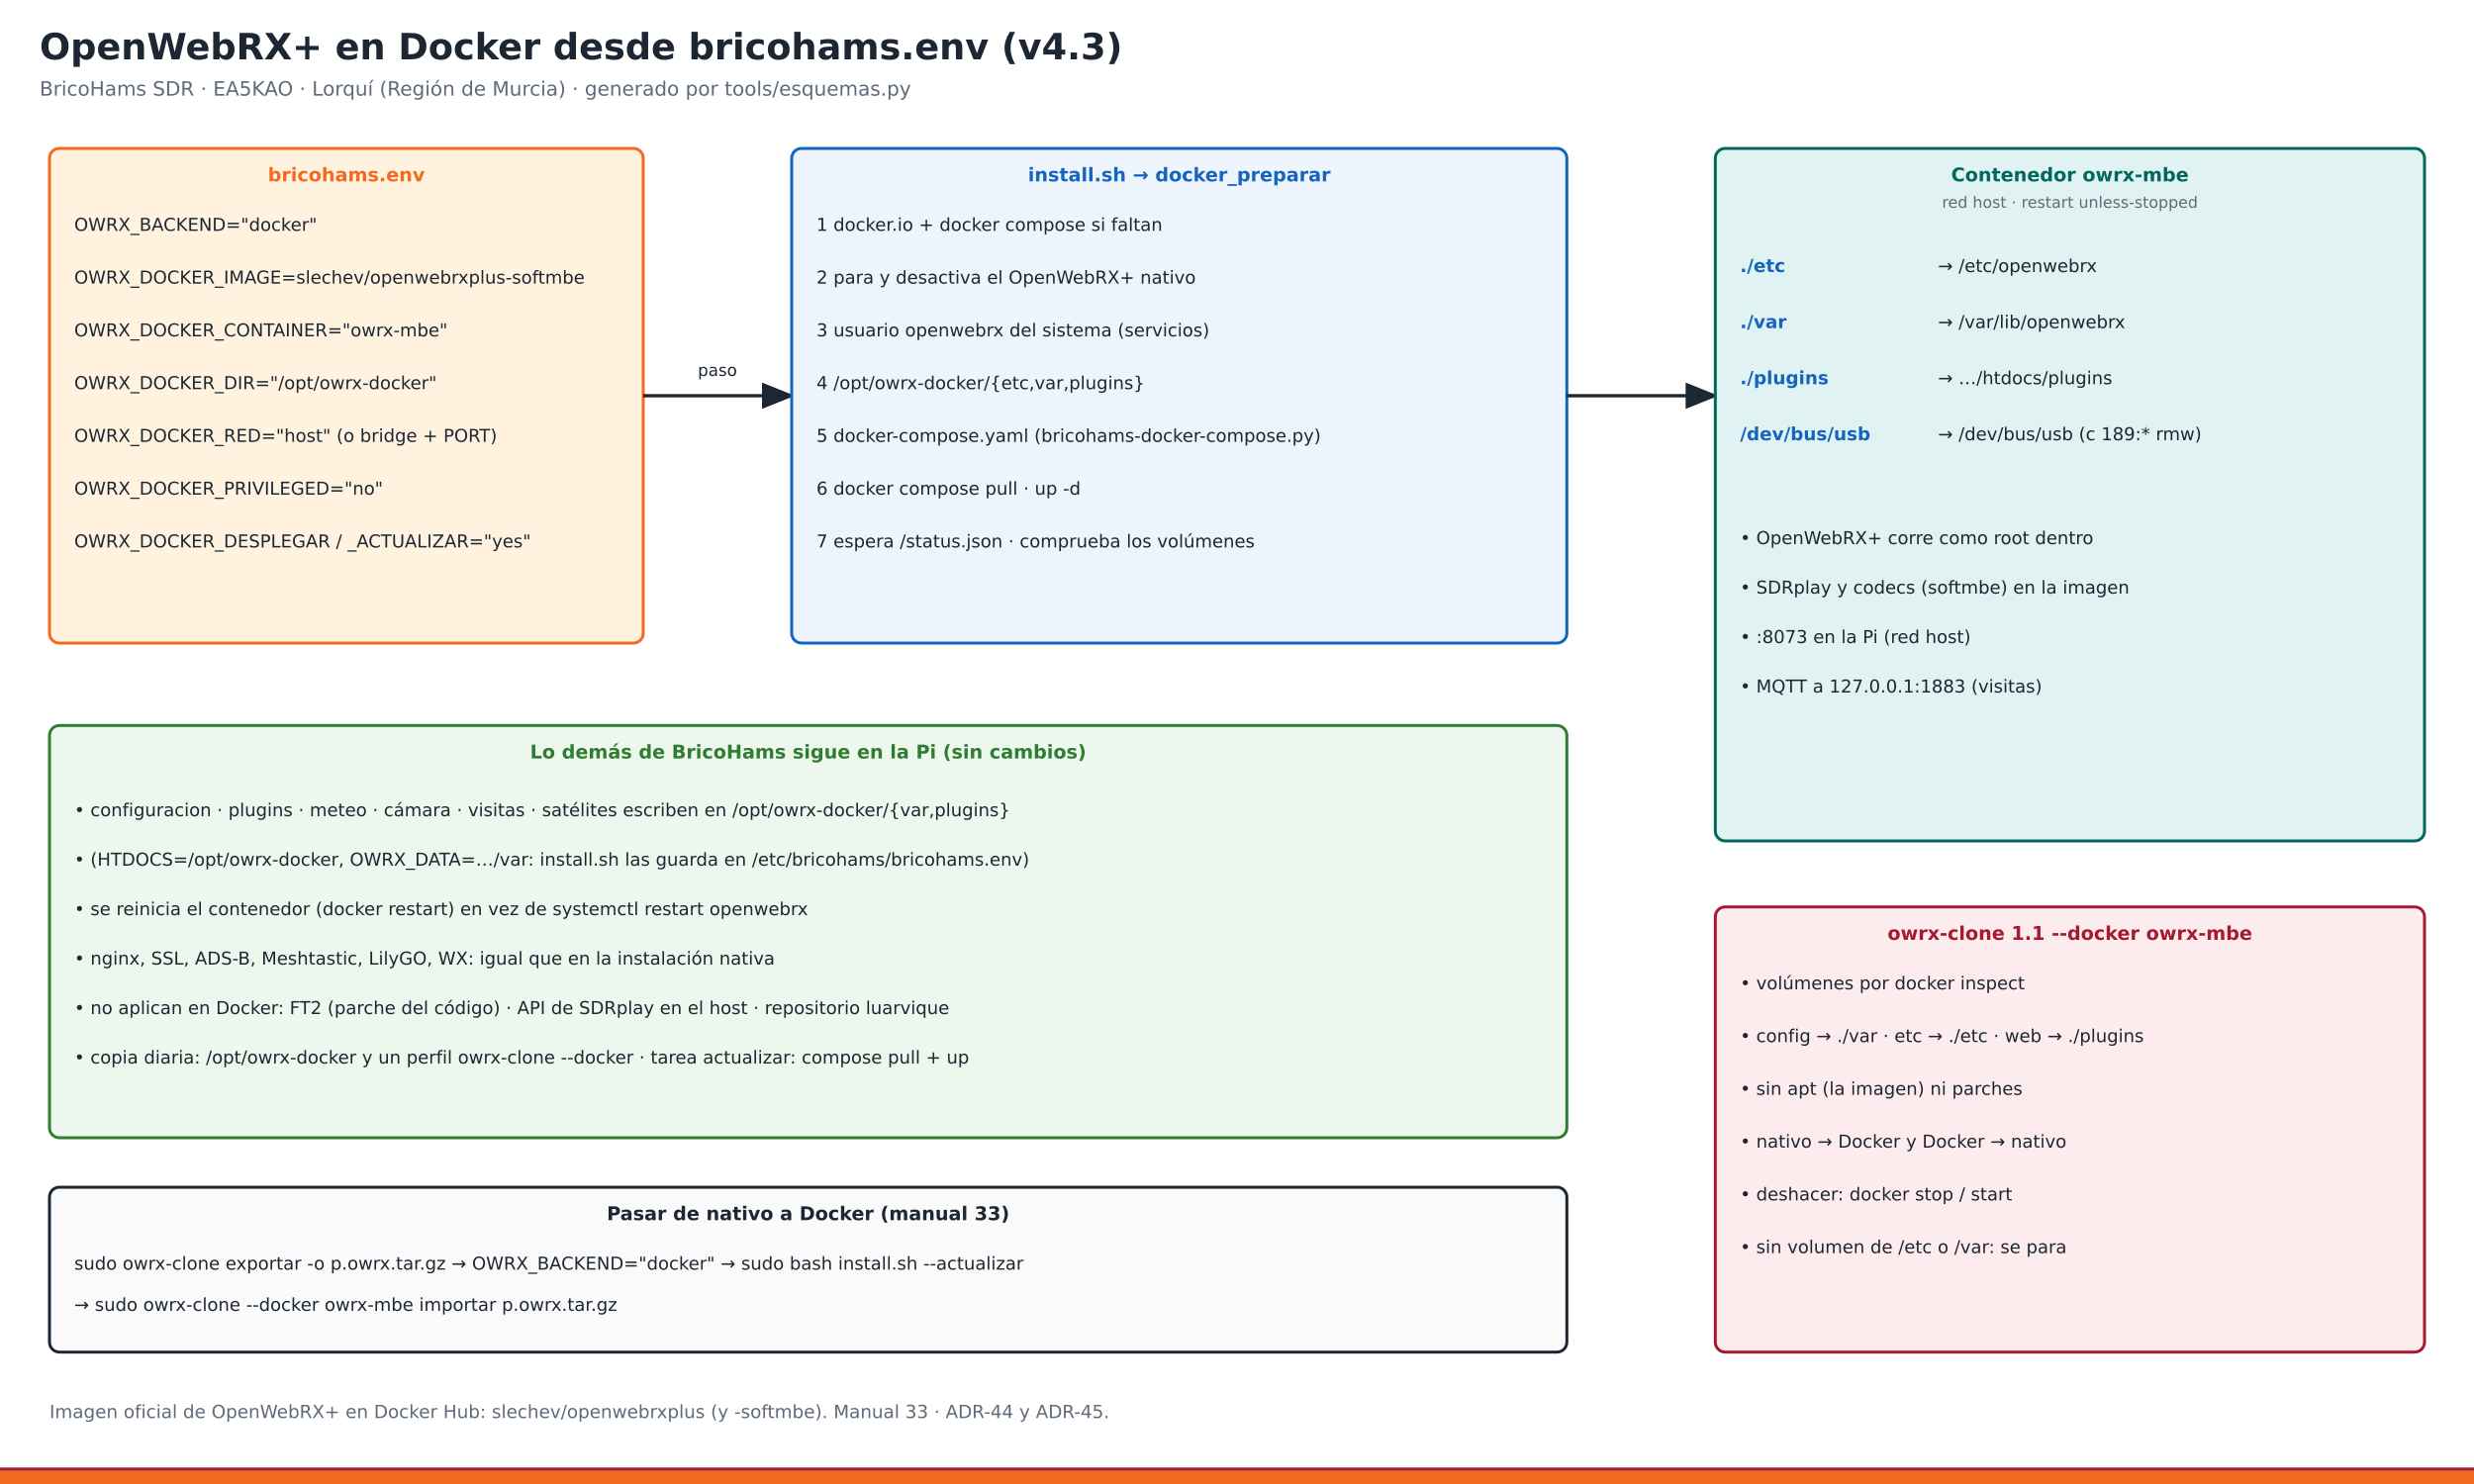
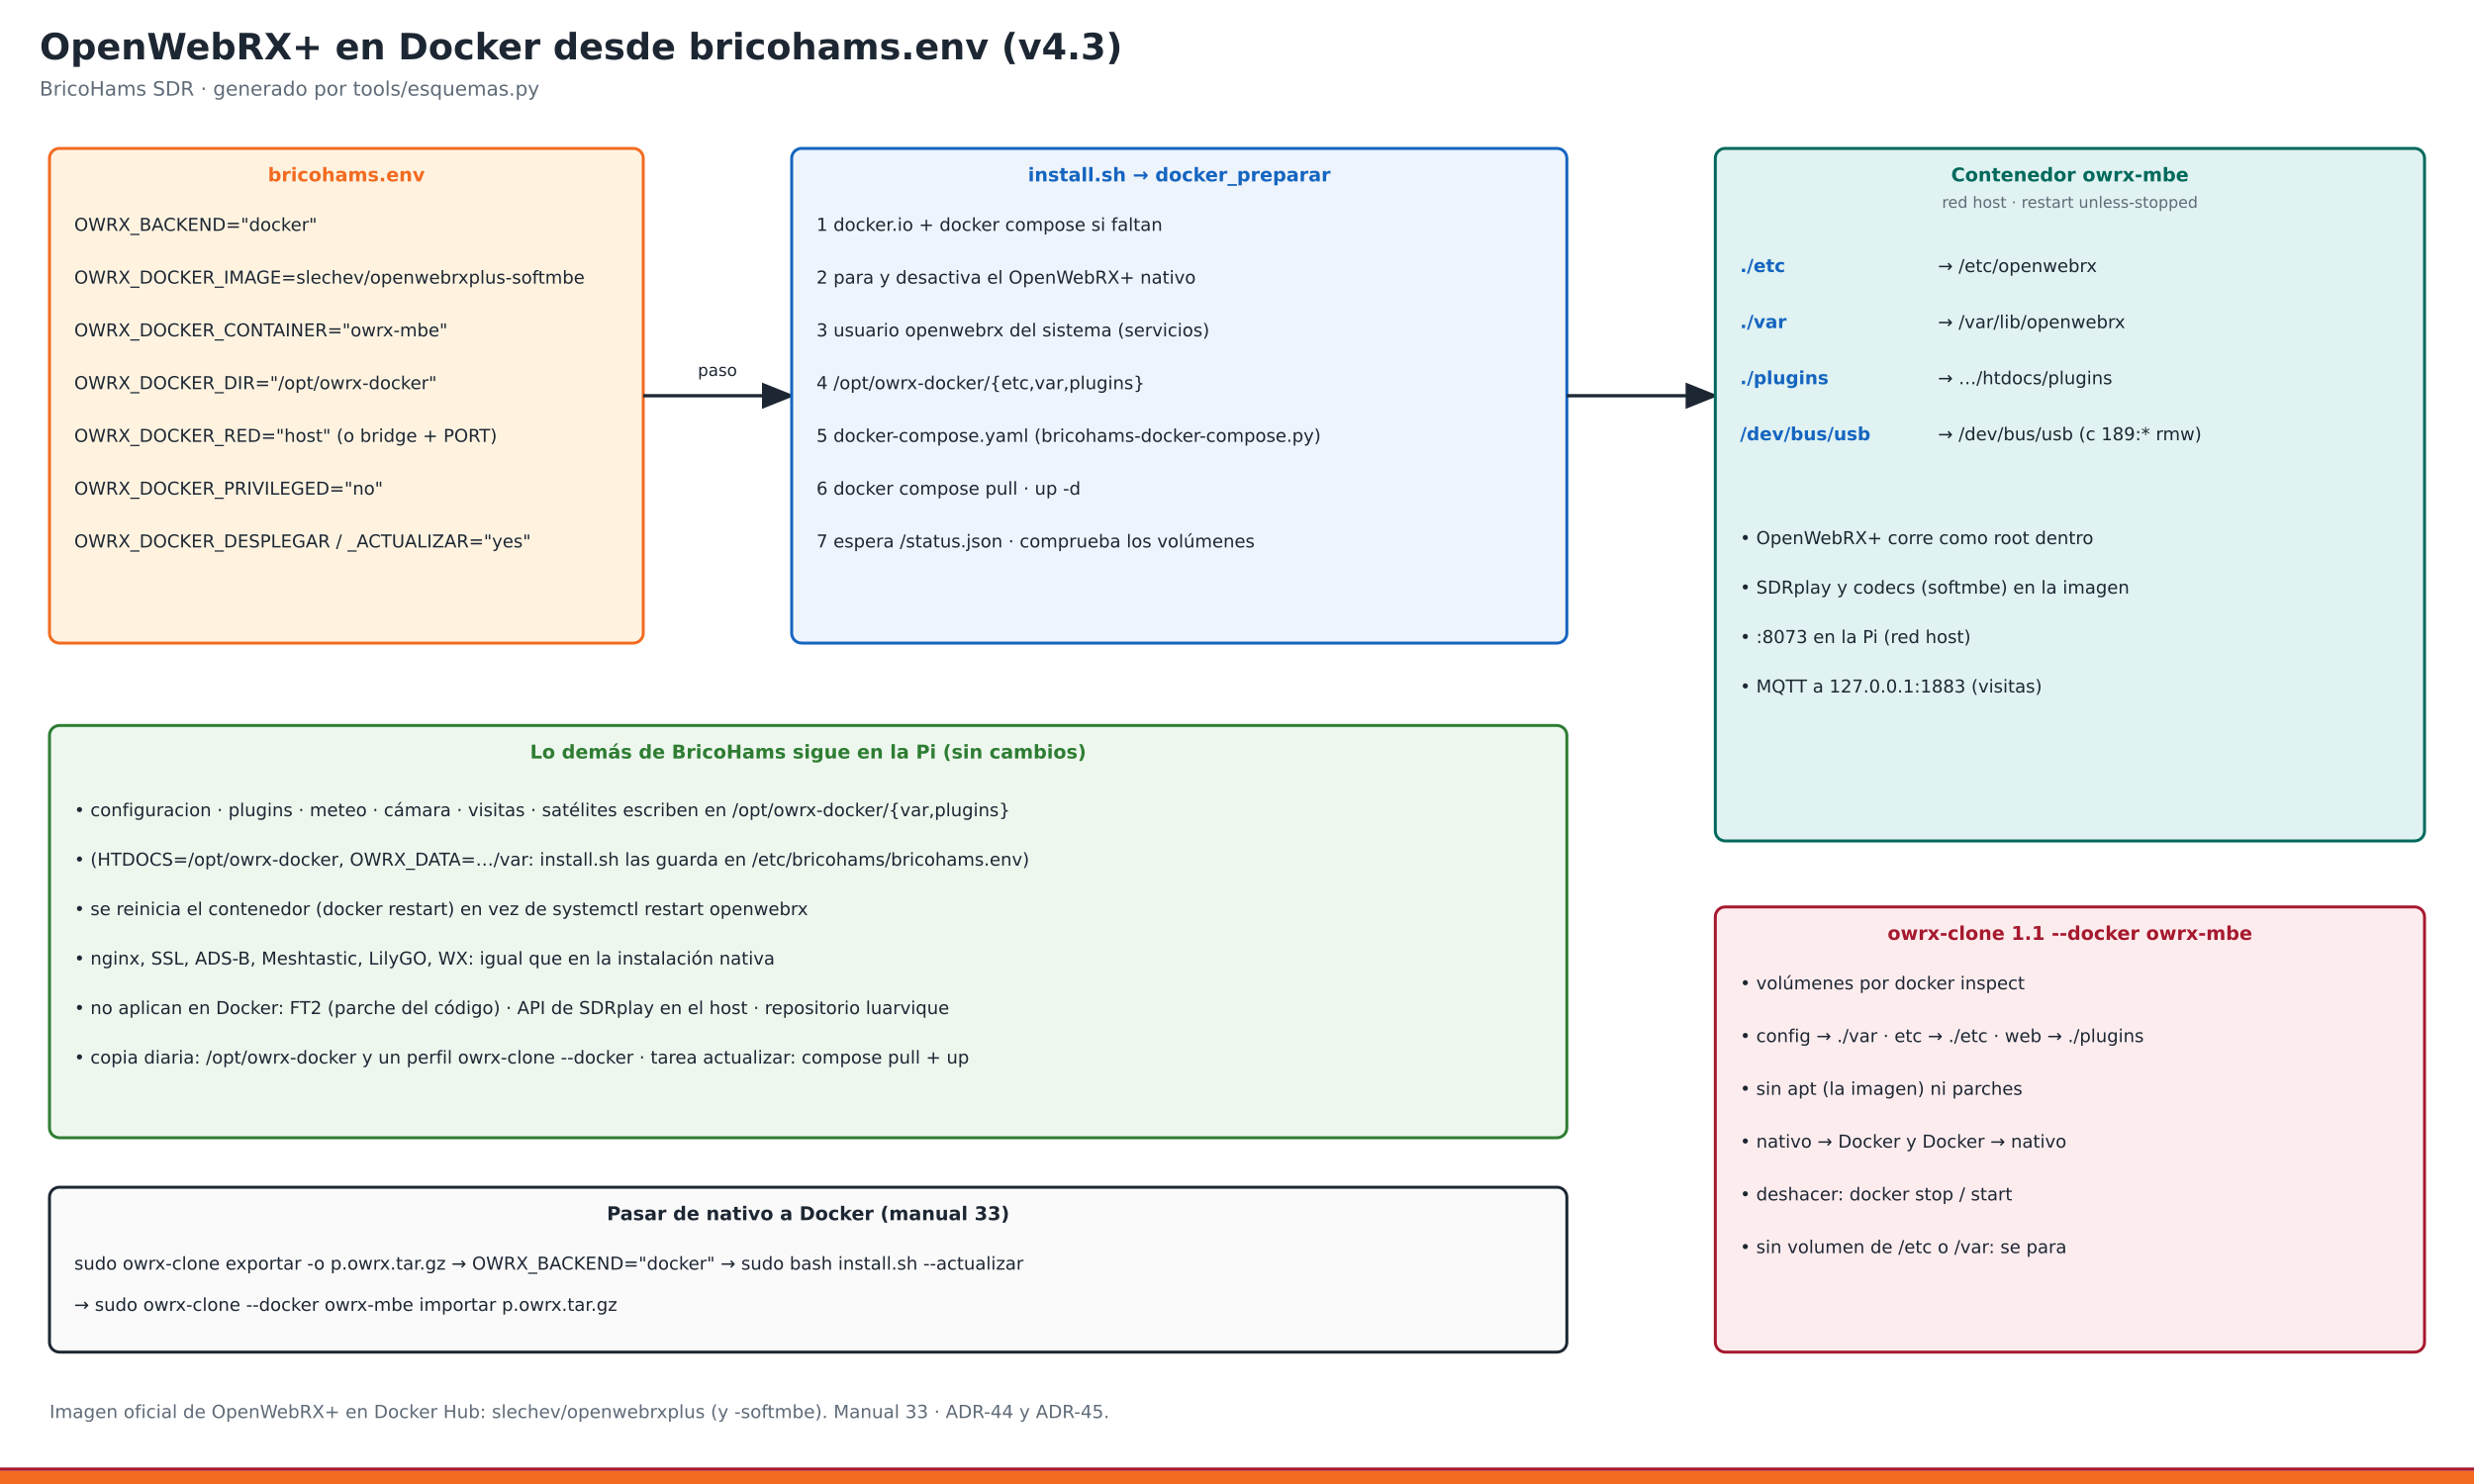
<svg xmlns="http://www.w3.org/2000/svg" width="1500" height="900" viewBox="0 0 1500 900" font-family="DejaVu Sans, Arial, sans-serif">
  <rect width="1500" height="900" fill="#ffffff" />
  <text x="24" y="36" font-size="22" font-weight="bold" fill="#1d2733">OpenWebRX+ en Docker desde bricohams.env (v4.3)</text>
-   <text x="24" y="58" font-size="12" fill="#5f6b78">BricoHams SDR · EA5KAO · Lorquí (Región de Murcia) · generado por tools/esquemas.py</text>
+   <text x="24" y="58" font-size="12" fill="#5f6b78">BricoHams SDR · generado por tools/esquemas.py</text>
  <rect x="0" y="892" width="1500" height="8" fill="#F26B21" />
  <rect x="0" y="890" width="1500" height="2" fill="#A6192E" />
  <defs>
    <marker id="a00695c" markerWidth="10" markerHeight="8" refX="9" refY="4" orient="auto">
      <path d="M0,0 L10,4 L0,8 z" fill="#00695c" />
    </marker>
    <marker id="a1565c0" markerWidth="10" markerHeight="8" refX="9" refY="4" orient="auto">
      <path d="M0,0 L10,4 L0,8 z" fill="#1565c0" />
    </marker>
    <marker id="a1d2733" markerWidth="10" markerHeight="8" refX="9" refY="4" orient="auto">
      <path d="M0,0 L10,4 L0,8 z" fill="#1d2733" />
    </marker>
    <marker id="a2e7d32" markerWidth="10" markerHeight="8" refX="9" refY="4" orient="auto">
      <path d="M0,0 L10,4 L0,8 z" fill="#2e7d32" />
    </marker>
    <marker id="aA6192E" markerWidth="10" markerHeight="8" refX="9" refY="4" orient="auto">
      <path d="M0,0 L10,4 L0,8 z" fill="#A6192E" />
    </marker>
    <marker id="aF26B21" markerWidth="10" markerHeight="8" refX="9" refY="4" orient="auto">
      <path d="M0,0 L10,4 L0,8 z" fill="#F26B21" />
    </marker>
  </defs>
  <rect x="30" y="90" width="360" height="300" rx="6" fill="#fff3e0" stroke="#F26B21" stroke-width="1.8" />
  <text x="210.0" y="110" font-size="11.5" fill="#F26B21" font-weight="bold" text-anchor="middle">bricohams.env</text>
  <text x="45" y="140" font-size="10.8" fill="#1d2733" text-anchor="start">OWRX_BACKEND="docker"</text>
  <text x="45" y="172" font-size="10.8" fill="#1d2733" text-anchor="start">OWRX_DOCKER_IMAGE=slechev/openwebrxplus-softmbe</text>
  <text x="45" y="204" font-size="10.8" fill="#1d2733" text-anchor="start">OWRX_DOCKER_CONTAINER="owrx-mbe"</text>
  <text x="45" y="236" font-size="10.8" fill="#1d2733" text-anchor="start">OWRX_DOCKER_DIR="/opt/owrx-docker"</text>
  <text x="45" y="268" font-size="10.8" fill="#1d2733" text-anchor="start">OWRX_DOCKER_RED="host" (o bridge + PORT)</text>
  <text x="45" y="300" font-size="10.8" fill="#1d2733" text-anchor="start">OWRX_DOCKER_PRIVILEGED="no"</text>
  <text x="45" y="332" font-size="10.8" fill="#1d2733" text-anchor="start">OWRX_DOCKER_DESPLEGAR / _ACTUALIZAR="yes"</text>
  <line x1="390" y1="240" x2="480" y2="240" stroke="#1d2733" stroke-width="2" marker-end="url(#a1d2733)" />
  <text x="435" y="228" font-size="10" fill="#1d2733" text-anchor="middle">paso</text>
  <rect x="480" y="90" width="470" height="300" rx="6" fill="#eef4fb" stroke="#1565c0" stroke-width="1.8" />
  <text x="715.0" y="110" font-size="11.5" fill="#1565c0" font-weight="bold" text-anchor="middle">install.sh → docker_preparar</text>
  <text x="495" y="140" font-size="10.8" fill="#1d2733" text-anchor="start">1 docker.io + docker compose si faltan</text>
  <text x="495" y="172" font-size="10.8" fill="#1d2733" text-anchor="start">2 para y desactiva el OpenWebRX+ nativo</text>
  <text x="495" y="204" font-size="10.8" fill="#1d2733" text-anchor="start">3 usuario openwebrx del sistema (servicios)</text>
  <text x="495" y="236" font-size="10.8" fill="#1d2733" text-anchor="start">4 /opt/owrx-docker/{etc,var,plugins}</text>
  <text x="495" y="268" font-size="10.8" fill="#1d2733" text-anchor="start">5 docker-compose.yaml (bricohams-docker-compose.py)</text>
  <text x="495" y="300" font-size="10.8" fill="#1d2733" text-anchor="start">6 docker compose pull · up -d</text>
  <text x="495" y="332" font-size="10.8" fill="#1d2733" text-anchor="start">7 espera /status.json · comprueba los volúmenes</text>
  <line x1="950" y1="240" x2="1040" y2="240" stroke="#1d2733" stroke-width="2" marker-end="url(#a1d2733)" />
  <rect x="1040" y="90" width="430" height="420" rx="6" fill="#e0f2f1" stroke="#00695c" stroke-width="1.8" />
  <text x="1255.0" y="110" font-size="11.5" fill="#00695c" font-weight="bold" text-anchor="middle">Contenedor owrx-mbe</text>
  <text x="1255.0" y="126" font-size="9.5" fill="#5f6b78" text-anchor="middle">red host · restart unless-stopped</text>
  <text x="1055" y="165" font-size="11" fill="#1565c0" font-weight="bold" text-anchor="start">./etc</text>
  <text x="1175" y="165" font-size="10.8" fill="#1d2733" text-anchor="start">→ /etc/openwebrx</text>
  <text x="1055" y="199" font-size="11" fill="#1565c0" font-weight="bold" text-anchor="start">./var</text>
  <text x="1175" y="199" font-size="10.8" fill="#1d2733" text-anchor="start">→ /var/lib/openwebrx</text>
  <text x="1055" y="233" font-size="11" fill="#1565c0" font-weight="bold" text-anchor="start">./plugins</text>
  <text x="1175" y="233" font-size="10.8" fill="#1d2733" text-anchor="start">→ …/htdocs/plugins</text>
  <text x="1055" y="267" font-size="11" fill="#1565c0" font-weight="bold" text-anchor="start">/dev/bus/usb</text>
  <text x="1175" y="267" font-size="10.8" fill="#1d2733" text-anchor="start">→ /dev/bus/usb (c 189:* rmw)</text>
  <text x="1055" y="330" font-size="10.8" fill="#1d2733" text-anchor="start">• OpenWebRX+ corre como root dentro</text>
  <text x="1055" y="360" font-size="10.8" fill="#1d2733" text-anchor="start">• SDRplay y codecs (softmbe) en la imagen</text>
  <text x="1055" y="390" font-size="10.8" fill="#1d2733" text-anchor="start">• :8073 en la Pi (red host)</text>
  <text x="1055" y="420" font-size="10.8" fill="#1d2733" text-anchor="start">• MQTT a 127.0.0.1:1883 (visitas)</text>
  <rect x="30" y="440" width="920" height="250" rx="6" fill="#edf7ee" stroke="#2e7d32" stroke-width="1.8" />
  <text x="490.0" y="460" font-size="11.5" fill="#2e7d32" font-weight="bold" text-anchor="middle">Lo demás de BricoHams sigue en la Pi (sin cambios)</text>
  <text x="45" y="495" font-size="10.8" fill="#1d2733" text-anchor="start">• configuracion · plugins · meteo · cámara · visitas · satélites escriben en /opt/owrx-docker/{var,plugins}</text>
  <text x="45" y="525" font-size="10.8" fill="#1d2733" text-anchor="start">•  (HTDOCS=/opt/owrx-docker, OWRX_DATA=…/var: install.sh las guarda en /etc/bricohams/bricohams.env)</text>
  <text x="45" y="555" font-size="10.8" fill="#1d2733" text-anchor="start">• se reinicia el contenedor (docker restart) en vez de systemctl restart openwebrx</text>
  <text x="45" y="585" font-size="10.8" fill="#1d2733" text-anchor="start">• nginx, SSL, ADS-B, Meshtastic, LilyGO, WX: igual que en la instalación nativa</text>
  <text x="45" y="615" font-size="10.8" fill="#1d2733" text-anchor="start">• no aplican en Docker: FT2 (parche del código) · API de SDRplay en el host · repositorio luarvique</text>
  <text x="45" y="645" font-size="10.8" fill="#1d2733" text-anchor="start">• copia diaria: /opt/owrx-docker y un perfil owrx-clone --docker · tarea actualizar: compose pull + up</text>
  <rect x="1040" y="550" width="430" height="270" rx="6" fill="#fdecee" stroke="#A6192E" stroke-width="1.8" />
  <text x="1255.0" y="570" font-size="11.5" fill="#A6192E" font-weight="bold" text-anchor="middle">owrx-clone 1.1 --docker owrx-mbe</text>
  <text x="1055" y="600" font-size="10.8" fill="#1d2733" text-anchor="start">• volúmenes por docker inspect</text>
  <text x="1055" y="632" font-size="10.8" fill="#1d2733" text-anchor="start">• config → ./var · etc → ./etc · web → ./plugins</text>
  <text x="1055" y="664" font-size="10.8" fill="#1d2733" text-anchor="start">• sin apt (la imagen) ni parches</text>
  <text x="1055" y="696" font-size="10.8" fill="#1d2733" text-anchor="start">• nativo → Docker y Docker → nativo</text>
  <text x="1055" y="728" font-size="10.8" fill="#1d2733" text-anchor="start">• deshacer: docker stop / start</text>
  <text x="1055" y="760" font-size="10.8" fill="#1d2733" text-anchor="start">• sin volumen de /etc o /var: se para</text>
  <rect x="30" y="720" width="920" height="100" rx="6" fill="#fafafa" stroke="#1d2733" stroke-width="1.8" />
  <text x="490.0" y="740" font-size="11.5" fill="#1d2733" font-weight="bold" text-anchor="middle">Pasar de nativo a Docker (manual 33)</text>
  <text x="45" y="770" font-size="10.8" fill="#1d2733" text-anchor="start">sudo owrx-clone exportar -o p.owrx.tar.gz → OWRX_BACKEND="docker" → sudo bash install.sh --actualizar</text>
  <text x="45" y="795" font-size="10.8" fill="#1d2733" text-anchor="start">→ sudo owrx-clone --docker owrx-mbe importar p.owrx.tar.gz</text>
  <text x="30" y="860" font-size="11" fill="#5f6b78" text-anchor="start">Imagen oficial de OpenWebRX+ en Docker Hub: slechev/openwebrxplus (y -softmbe). Manual 33 · ADR-44 y ADR-45.</text>
</svg>
